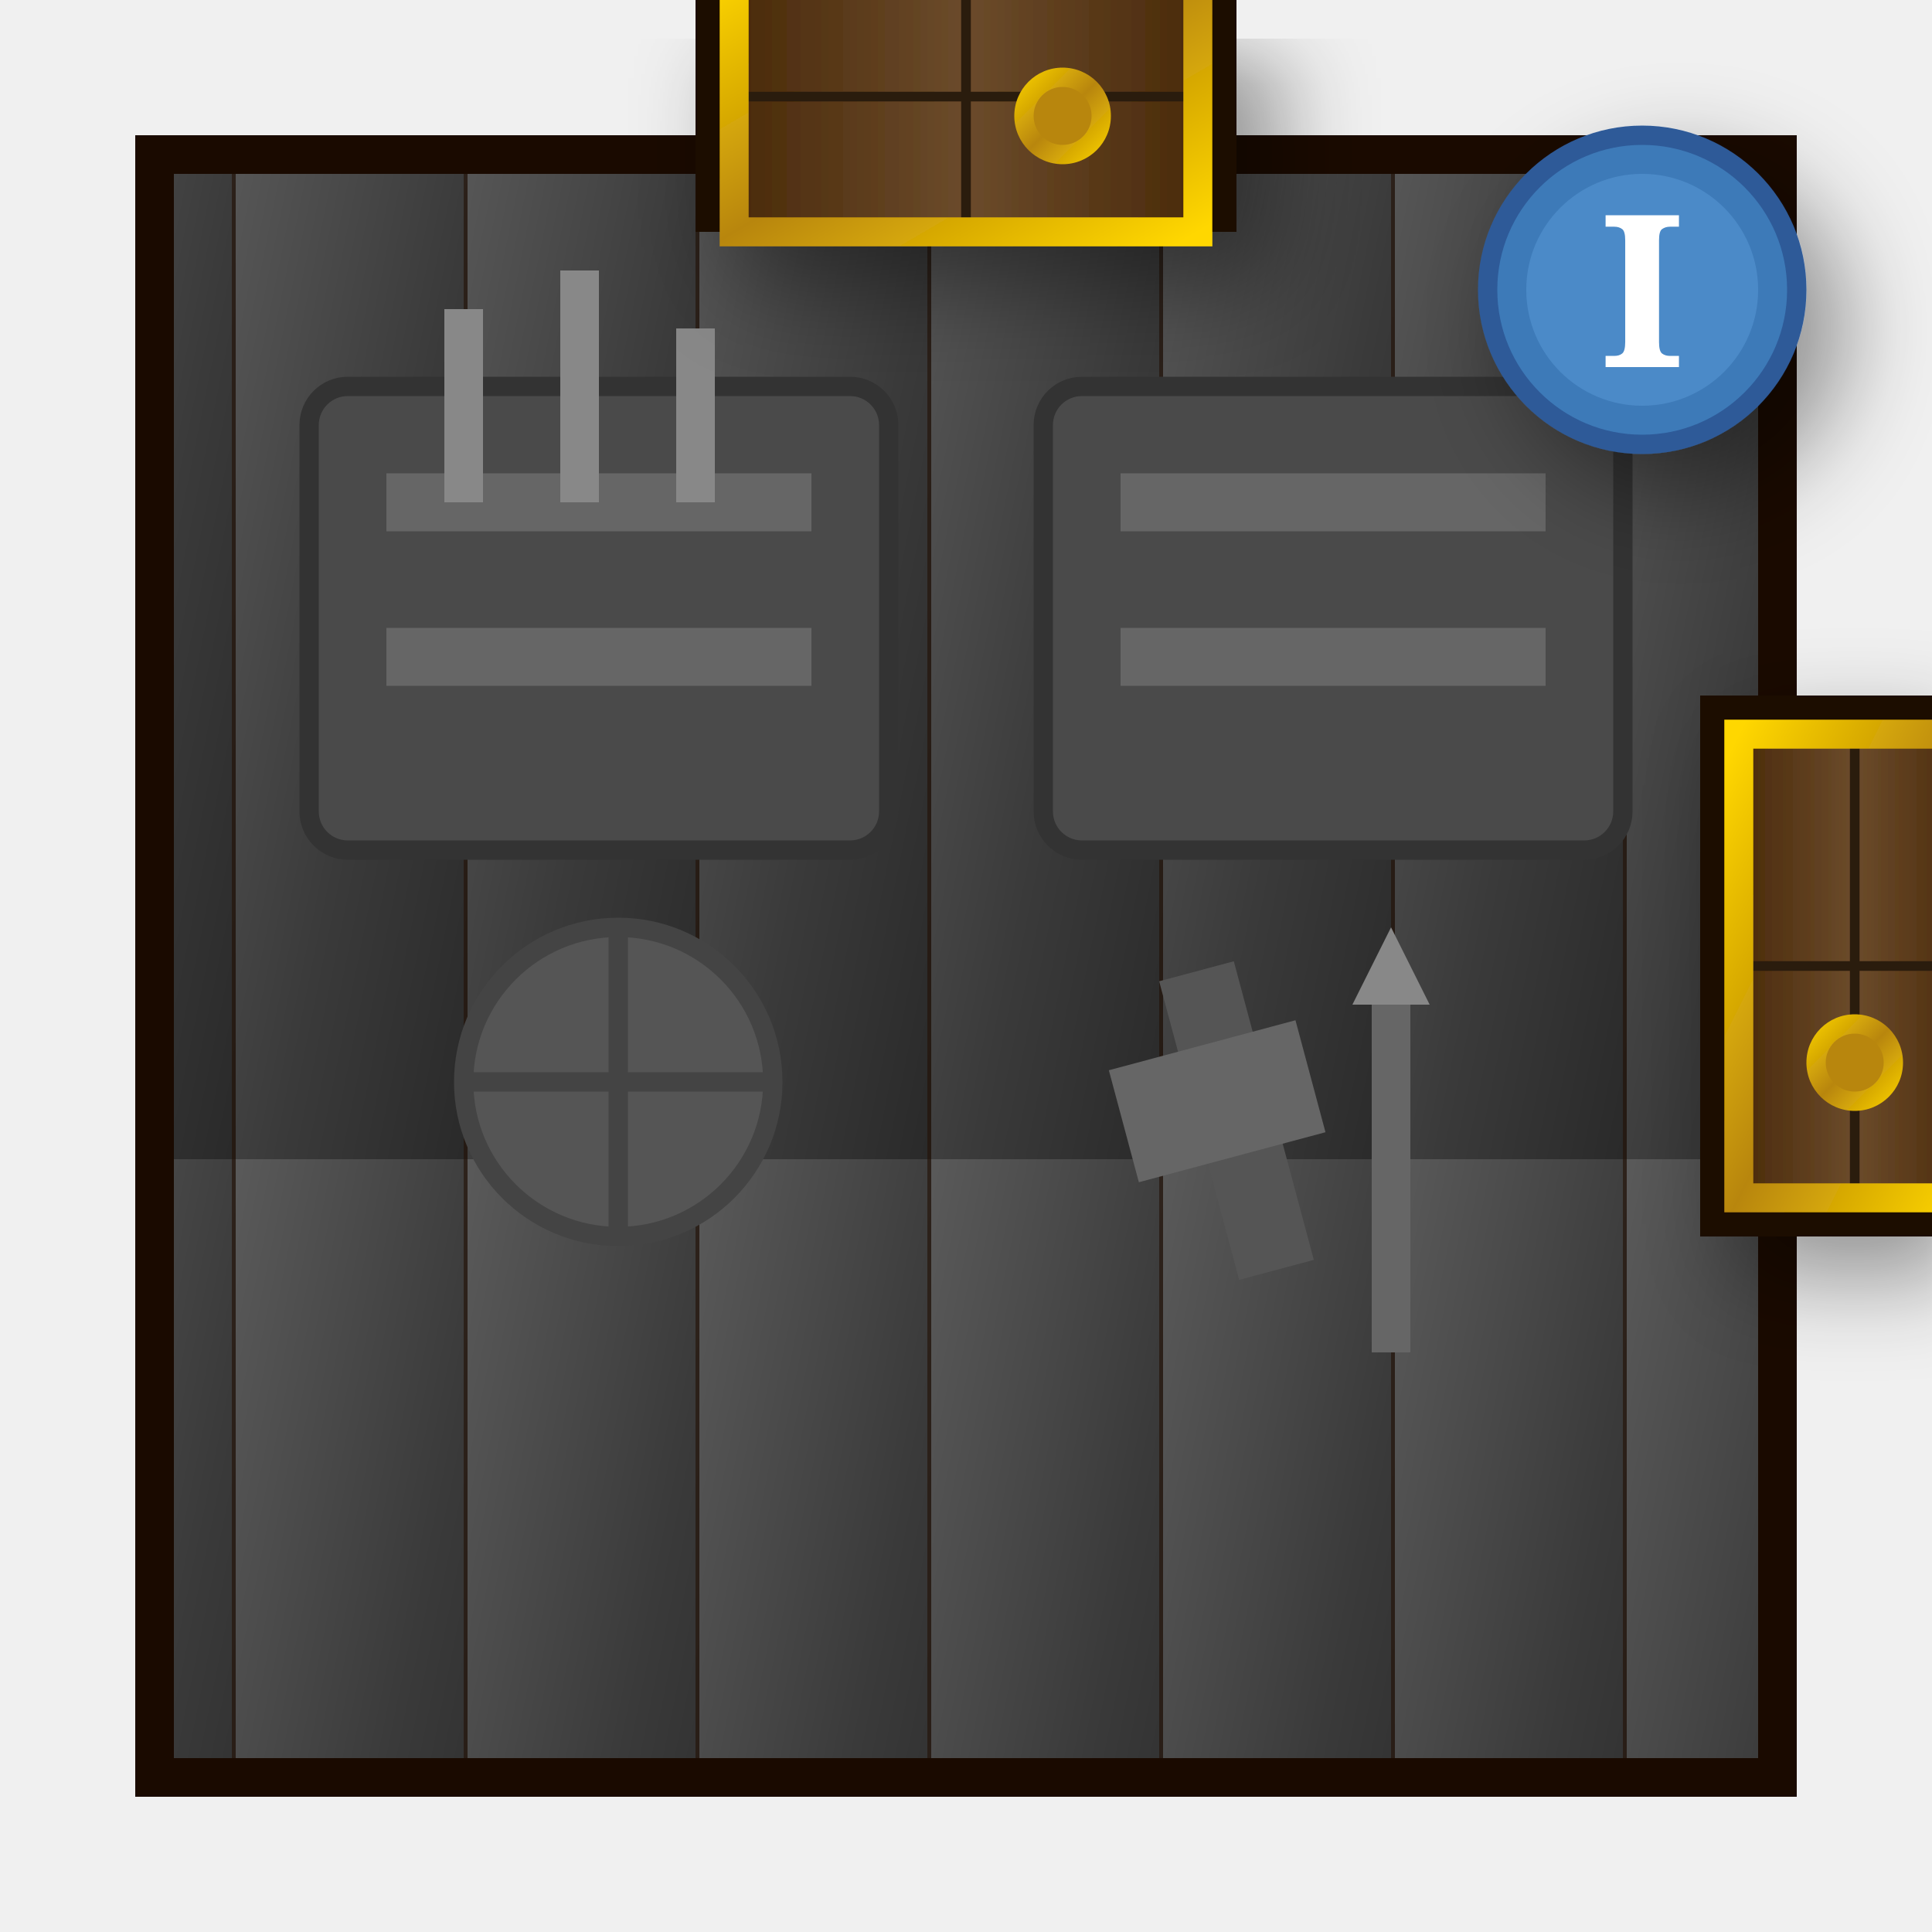
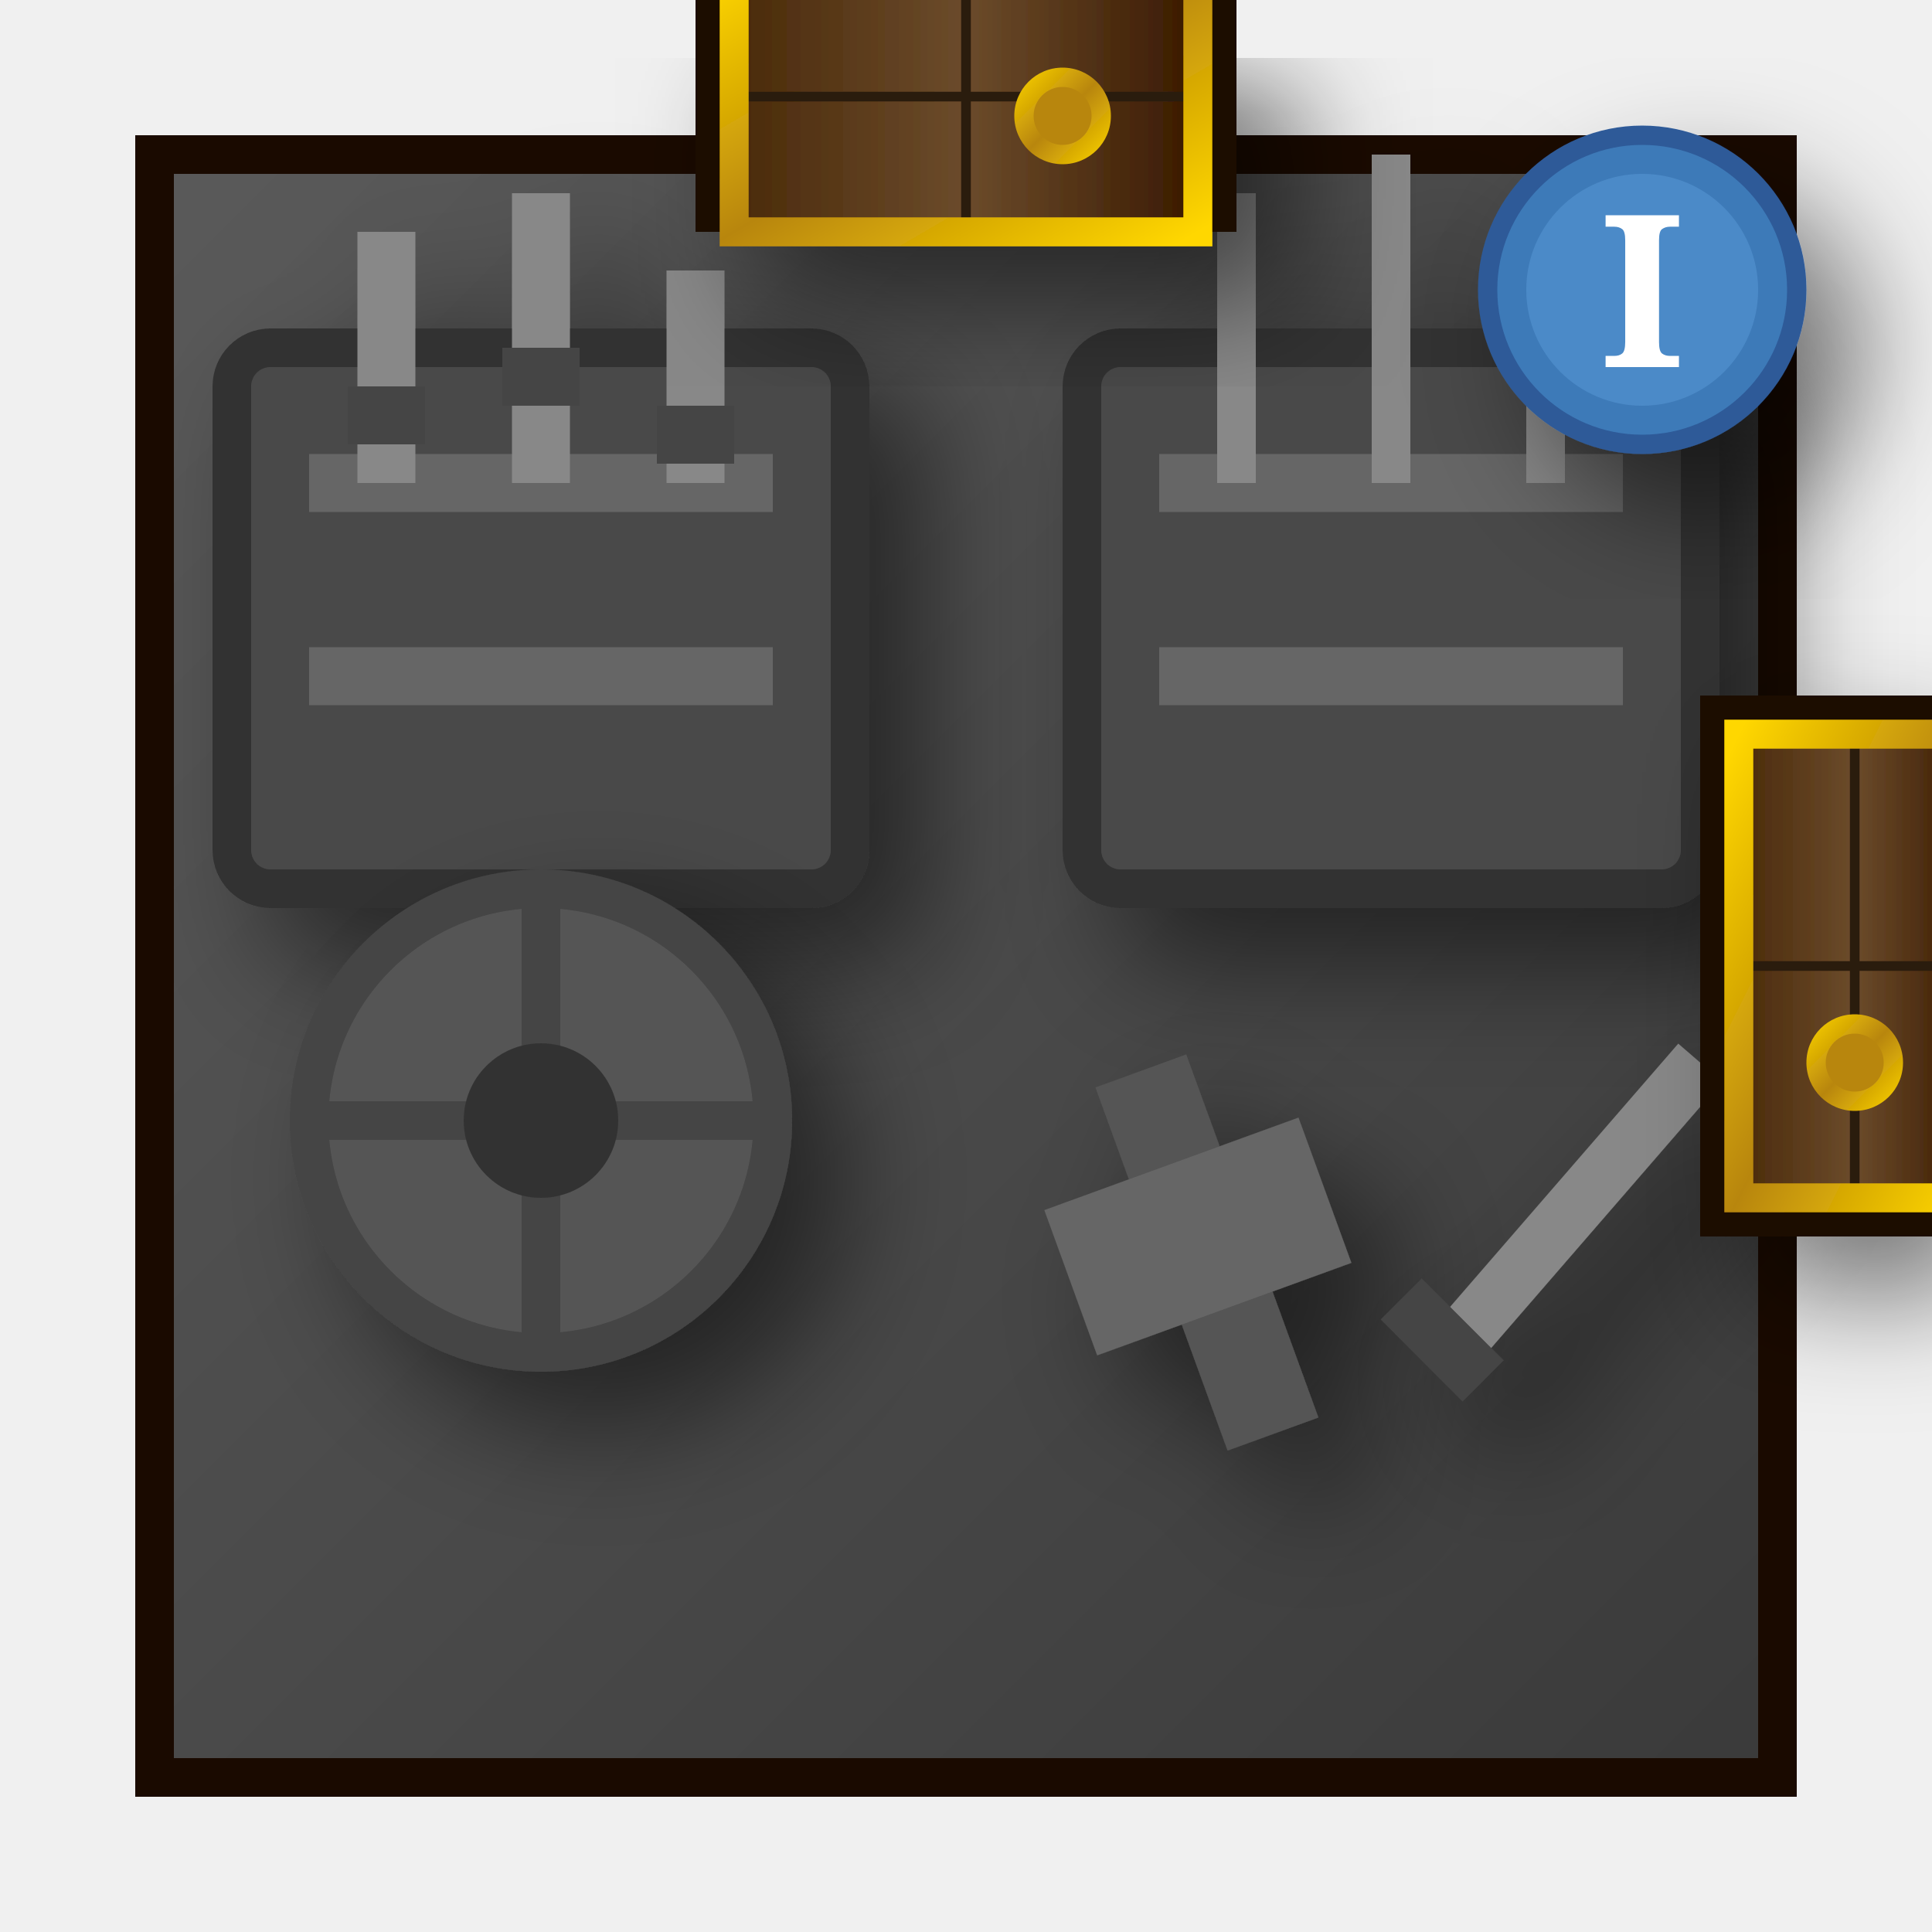
<svg xmlns="http://www.w3.org/2000/svg" viewBox="0 0 100 100" width="400" height="400">
  <defs>
    <linearGradient id="floorGrad" x1="0%" y1="0%" x2="100%" y2="100%">
      <stop offset="0%" style="stop-color:#5A5A5A" />
-       <stop offset="30%" style="stop-color:#4A4A4A" />
-       <stop offset="60%" style="stop-color:#3A3A3A" />
-       <stop offset="100%" style="stop-color:#2A2A2A" />
+       <stop offset="100%" style="stop-color:#3A3A3A" />
    </linearGradient>
-     <pattern id="woodPattern" x="0" y="0" width="12" height="60" patternUnits="userSpaceOnUse">
-       <rect width="12" height="60" fill="url(#floorGrad)" />
-       <line x1="0" y1="0" x2="0" y2="60" stroke="#1A0A00" stroke-width="0.4" opacity="0.7" />
-     </pattern>
    <linearGradient id="doorWood" x1="0%" y1="0%" x2="100%" y2="0%">
      <stop offset="0%" style="stop-color:#4A2A0A" />
      <stop offset="50%" style="stop-color:#6B4B2B" />
-       <stop offset="100%" style="stop-color:#4A2A0A" />
+       <stop offset="100%" style="stop-color:#3A1A00" />
    </linearGradient>
    <linearGradient id="goldTrim" x1="0%" y1="0%" x2="100%" y2="100%">
      <stop offset="0%" style="stop-color:#FFD700" />
      <stop offset="50%" style="stop-color:#B8860B" />
      <stop offset="100%" style="stop-color:#FFD700" />
    </linearGradient>
    <filter id="softShadow" x="-50%" y="-50%" width="200%" height="200%">
-       <feGaussianBlur in="SourceAlpha" stdDeviation="2.5" />
-       <feOffset dx="2" dy="2" result="offsetblur" />
+       <feGaussianBlur in="SourceAlpha" stdDeviation="3" />
+       <feOffset dx="3" dy="3" result="offsetblur" />
      <feComponentTransfer>
-         <feFuncA type="linear" slope="0.4" />
+         <feFuncA type="linear" slope="0.5" />
      </feComponentTransfer>
      <feMerge>
        <feMergeNode />
        <feMergeNode in="SourceGraphic" />
      </feMerge>
    </filter>
  </defs>
-   <rect x="8" y="8" width="84" height="84" fill="url(#woodPattern)" stroke="#1A0A00" stroke-width="2" />
-   <g>
-     <rect x="16" y="20" width="30" height="24" fill="#4A4A4A" stroke="#333" stroke-width="1" rx="2" />
-     <line x1="20" y1="26" x2="42" y2="26" stroke="#666" stroke-width="3" />
-     <line x1="20" y1="34" x2="42" y2="34" stroke="#666" stroke-width="3" />
-     <line x1="24" y1="26" x2="24" y2="16" stroke="#888" stroke-width="2" />
-     <line x1="30" y1="26" x2="30" y2="14" stroke="#888" stroke-width="2" />
-     <line x1="36" y1="26" x2="36" y2="17" stroke="#888" stroke-width="2" />
-     <rect x="54" y="20" width="30" height="24" fill="#4A4A4A" stroke="#333" stroke-width="1" rx="2" />
-     <line x1="58" y1="26" x2="80" y2="26" stroke="#666" stroke-width="3" />
-     <line x1="58" y1="34" x2="80" y2="34" stroke="#666" stroke-width="3" />
-     <rect x="62" y="50" width="4" height="16" fill="#555" transform="rotate(-15 64 58)" />
-     <rect x="58" y="54" width="10" height="6" fill="#666" transform="rotate(-15 63 57)" />
-     <circle cx="32" cy="56" r="8" fill="#555" stroke="#444" stroke-width="1" />
-     <line x1="32" y1="48" x2="32" y2="64" stroke="#444" stroke-width="1" />
-     <line x1="24" y1="56" x2="40" y2="56" stroke="#444" stroke-width="1" />
-     <line x1="72" y1="50" x2="72" y2="70" stroke="#666" stroke-width="2" />
-     <polygon points="72,48 70,52 74,52" fill="#888" />
+   <rect x="8" y="8" width="84" height="84" fill="url(#floorGrad)" stroke="#1A0A00" stroke-width="2" />
+   <g filter="url(#softShadow)">
+     <rect x="12" y="18" width="32" height="28" fill="#4A4A4A" stroke="#333" stroke-width="2" rx="2" />
+     <line x1="16" y1="25" x2="40" y2="25" stroke="#666" stroke-width="3" />
+     <line x1="16" y1="35" x2="40" y2="35" stroke="#666" stroke-width="3" />
+     <line x1="20" y1="25" x2="20" y2="12" stroke="#888" stroke-width="3" />
+     <line x1="28" y1="25" x2="28" y2="10" stroke="#888" stroke-width="3" />
+     <line x1="36" y1="25" x2="36" y2="14" stroke="#888" stroke-width="3" />
+     <rect x="18" y="20" width="4" height="3" fill="#444" />
+     <rect x="26" y="18" width="4" height="3" fill="#444" />
+     <rect x="34" y="21" width="4" height="3" fill="#444" />
+   </g>
+   <g filter="url(#softShadow)">
+     <rect x="56" y="18" width="32" height="28" fill="#4A4A4A" stroke="#333" stroke-width="2" rx="2" />
+     <line x1="60" y1="25" x2="84" y2="25" stroke="#666" stroke-width="3" />
+     <line x1="60" y1="35" x2="84" y2="35" stroke="#666" stroke-width="3" />
+     <line x1="64" y1="25" x2="64" y2="10" stroke="#888" stroke-width="2" />
+     <line x1="72" y1="25" x2="72" y2="8" stroke="#888" stroke-width="2" />
+     <line x1="80" y1="25" x2="80" y2="12" stroke="#888" stroke-width="2" />
+   </g>
+   <g filter="url(#softShadow)">
+     <circle cx="28" cy="58" r="12" fill="#555" stroke="#444" stroke-width="2" />
+     <line x1="28" y1="46" x2="28" y2="70" stroke="#444" stroke-width="2" />
+     <line x1="16" y1="58" x2="40" y2="58" stroke="#444" stroke-width="2" />
+     <circle cx="28" cy="58" r="4" fill="#333" />
+   </g>
+   <g filter="url(#softShadow)">
+     <rect x="60" y="55" width="5" height="20" fill="#555" transform="rotate(-20 62 65)" />
+     <rect x="55" y="60" width="14" height="8" fill="#666" transform="rotate(-20 62 64)" />
+   </g>
+   <g filter="url(#softShadow)">
+     <line x1="75" y1="70" x2="88" y2="55" stroke="#888" stroke-width="3" />
+     <rect x="72" y="68" width="6" height="3" fill="#444" transform="rotate(45 75 69)" />
  </g>
  <g filter="url(#softShadow)">
    <rect x="36" y="-4" width="28" height="16" fill="#1A0A00" />
    <rect x="38" y="-2" width="24" height="14" fill="url(#doorWood)" />
    <line x1="50" y1="-2" x2="50" y2="12" stroke="#2A1A0A" stroke-width="0.5" />
    <line x1="38" y1="5" x2="62" y2="5" stroke="#2A1A0A" stroke-width="0.5" />
    <rect x="38" y="-2" width="24" height="14" fill="none" stroke="url(#goldTrim)" stroke-width="1.5" />
    <circle cx="55" cy="6" r="2.5" fill="url(#goldTrim)" />
    <circle cx="55" cy="6" r="1.5" fill="#B8860B" />
  </g>
  <g filter="url(#softShadow)">
    <rect x="88" y="36" width="16" height="28" fill="#1A0A00" />
    <rect x="90" y="38" width="12" height="24" fill="url(#doorWood)" />
    <line x1="90" y1="50" x2="102" y2="50" stroke="#2A1A0A" stroke-width="0.5" />
    <line x1="96" y1="38" x2="96" y2="62" stroke="#2A1A0A" stroke-width="0.5" />
    <rect x="90" y="38" width="12" height="24" fill="none" stroke="url(#goldTrim)" stroke-width="1.5" />
    <circle cx="96" cy="55" r="2.5" fill="url(#goldTrim)" />
    <circle cx="96" cy="55" r="1.5" fill="#B8860B" />
  </g>
  <g filter="url(#softShadow)">
    <circle cx="85" cy="15" r="8" fill="#3D7AB8" stroke="#2D5A98" stroke-width="1" />
    <circle cx="85" cy="15" r="6" fill="#5A9AD8" opacity="0.5" />
    <text x="85" y="19" text-anchor="middle" font-size="11" fill="#FFF" font-weight="bold" font-family="serif">I</text>
  </g>
</svg>
